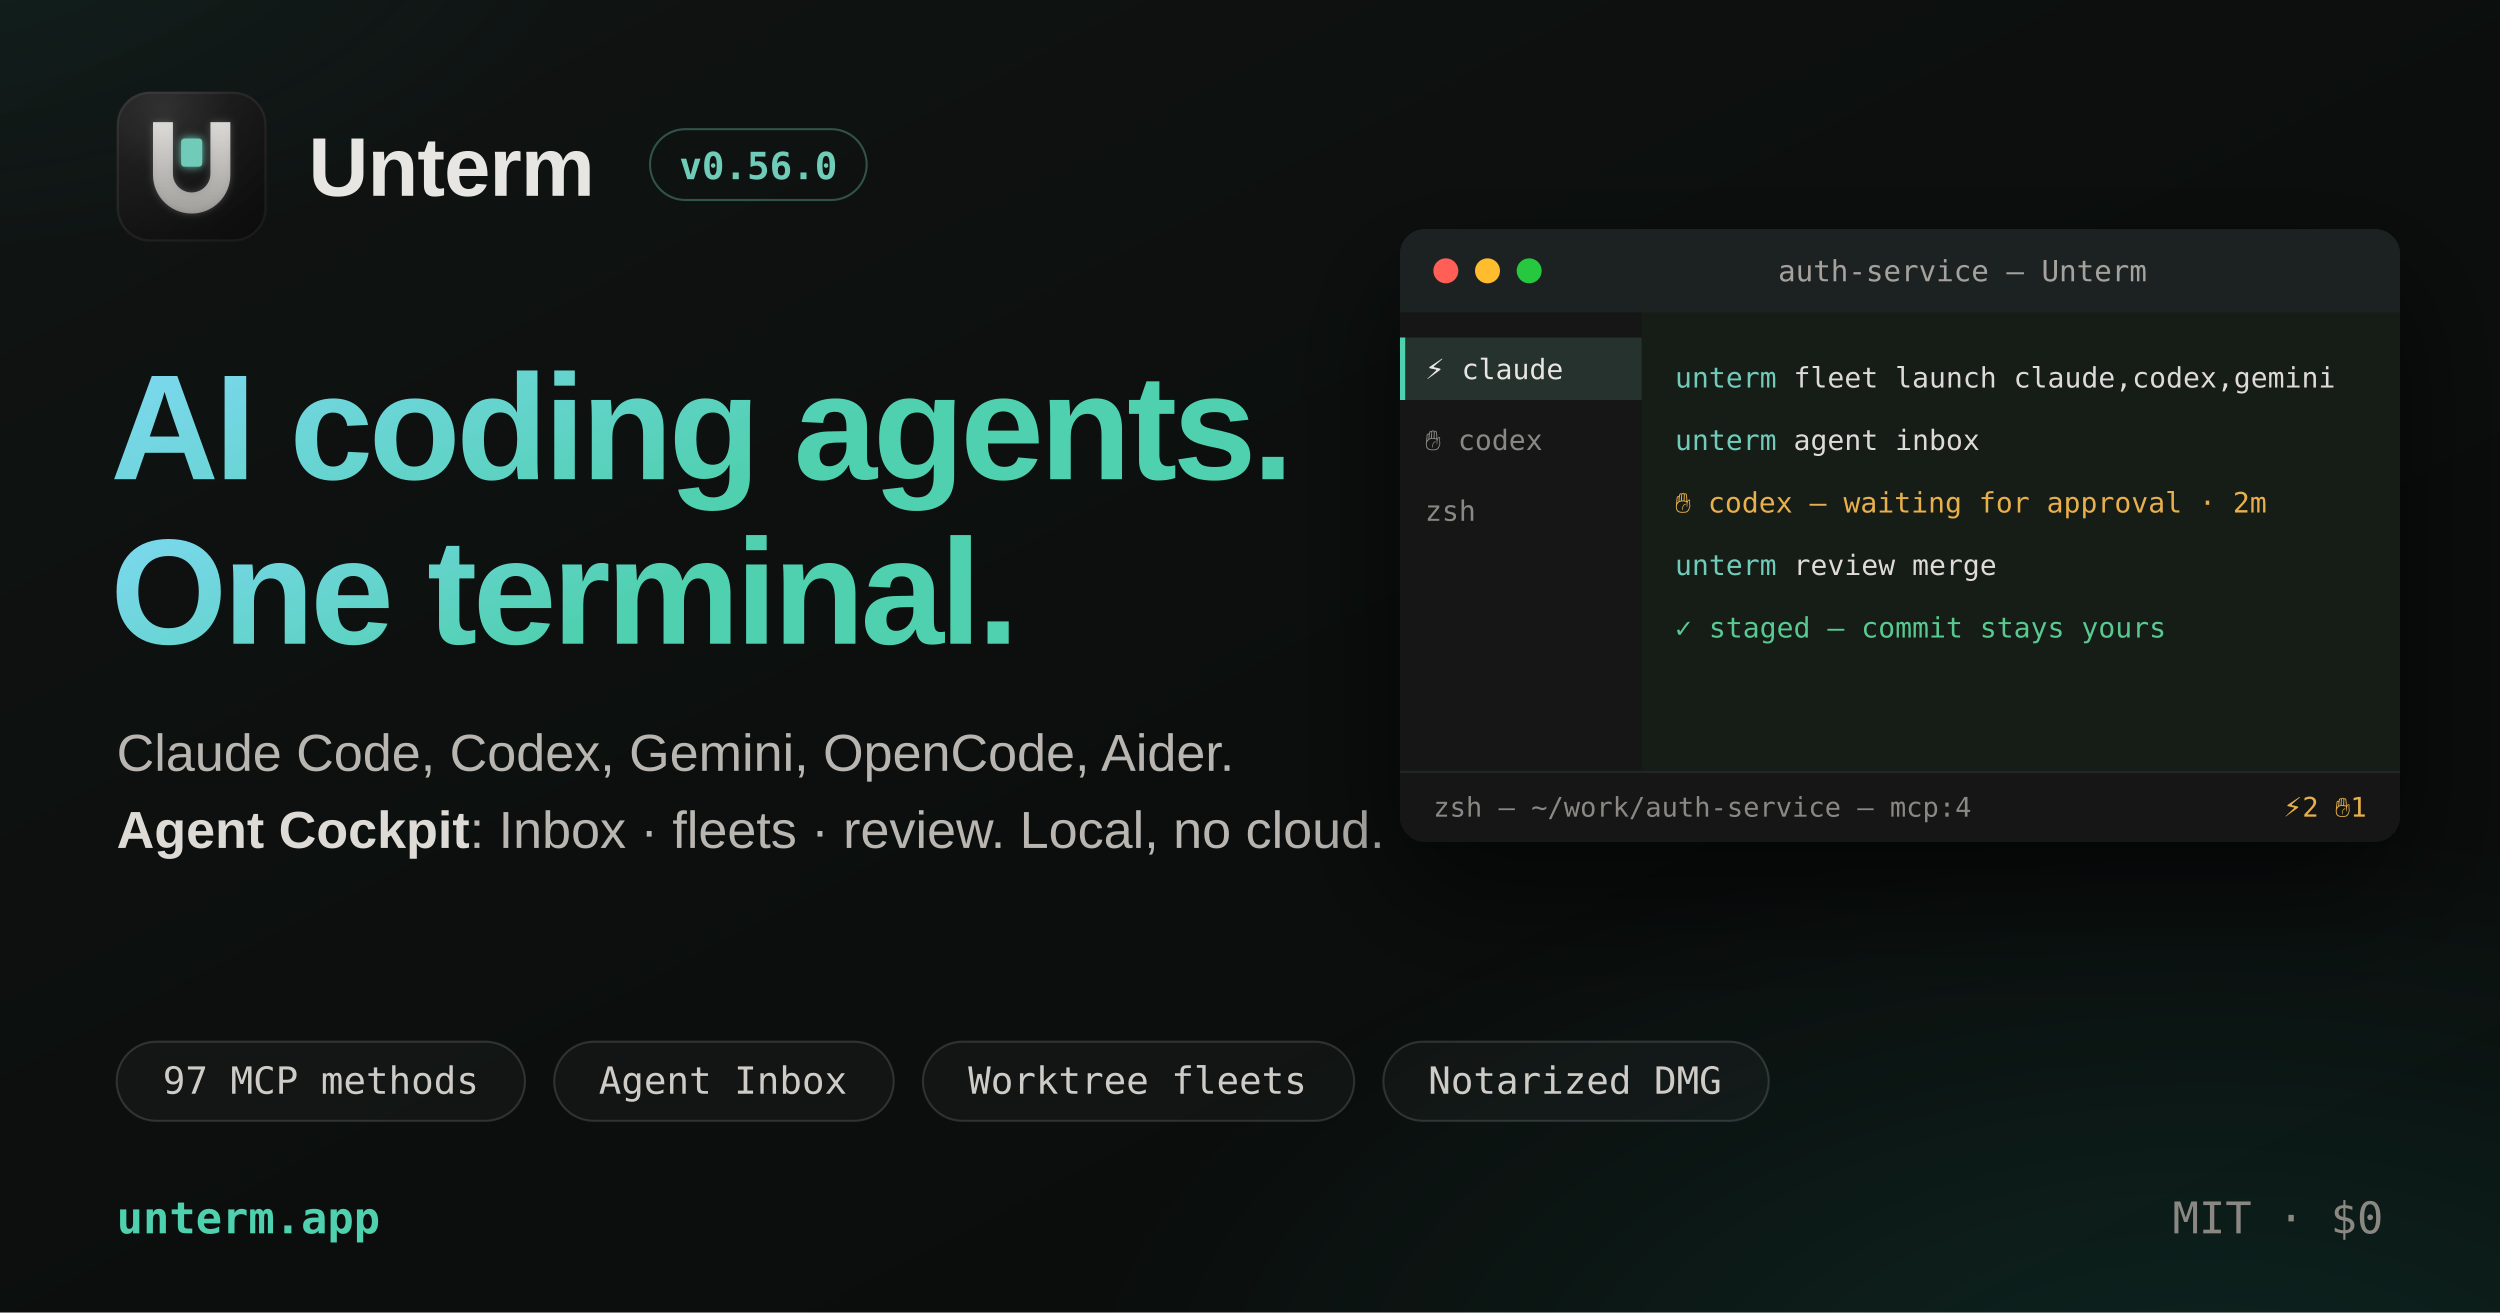
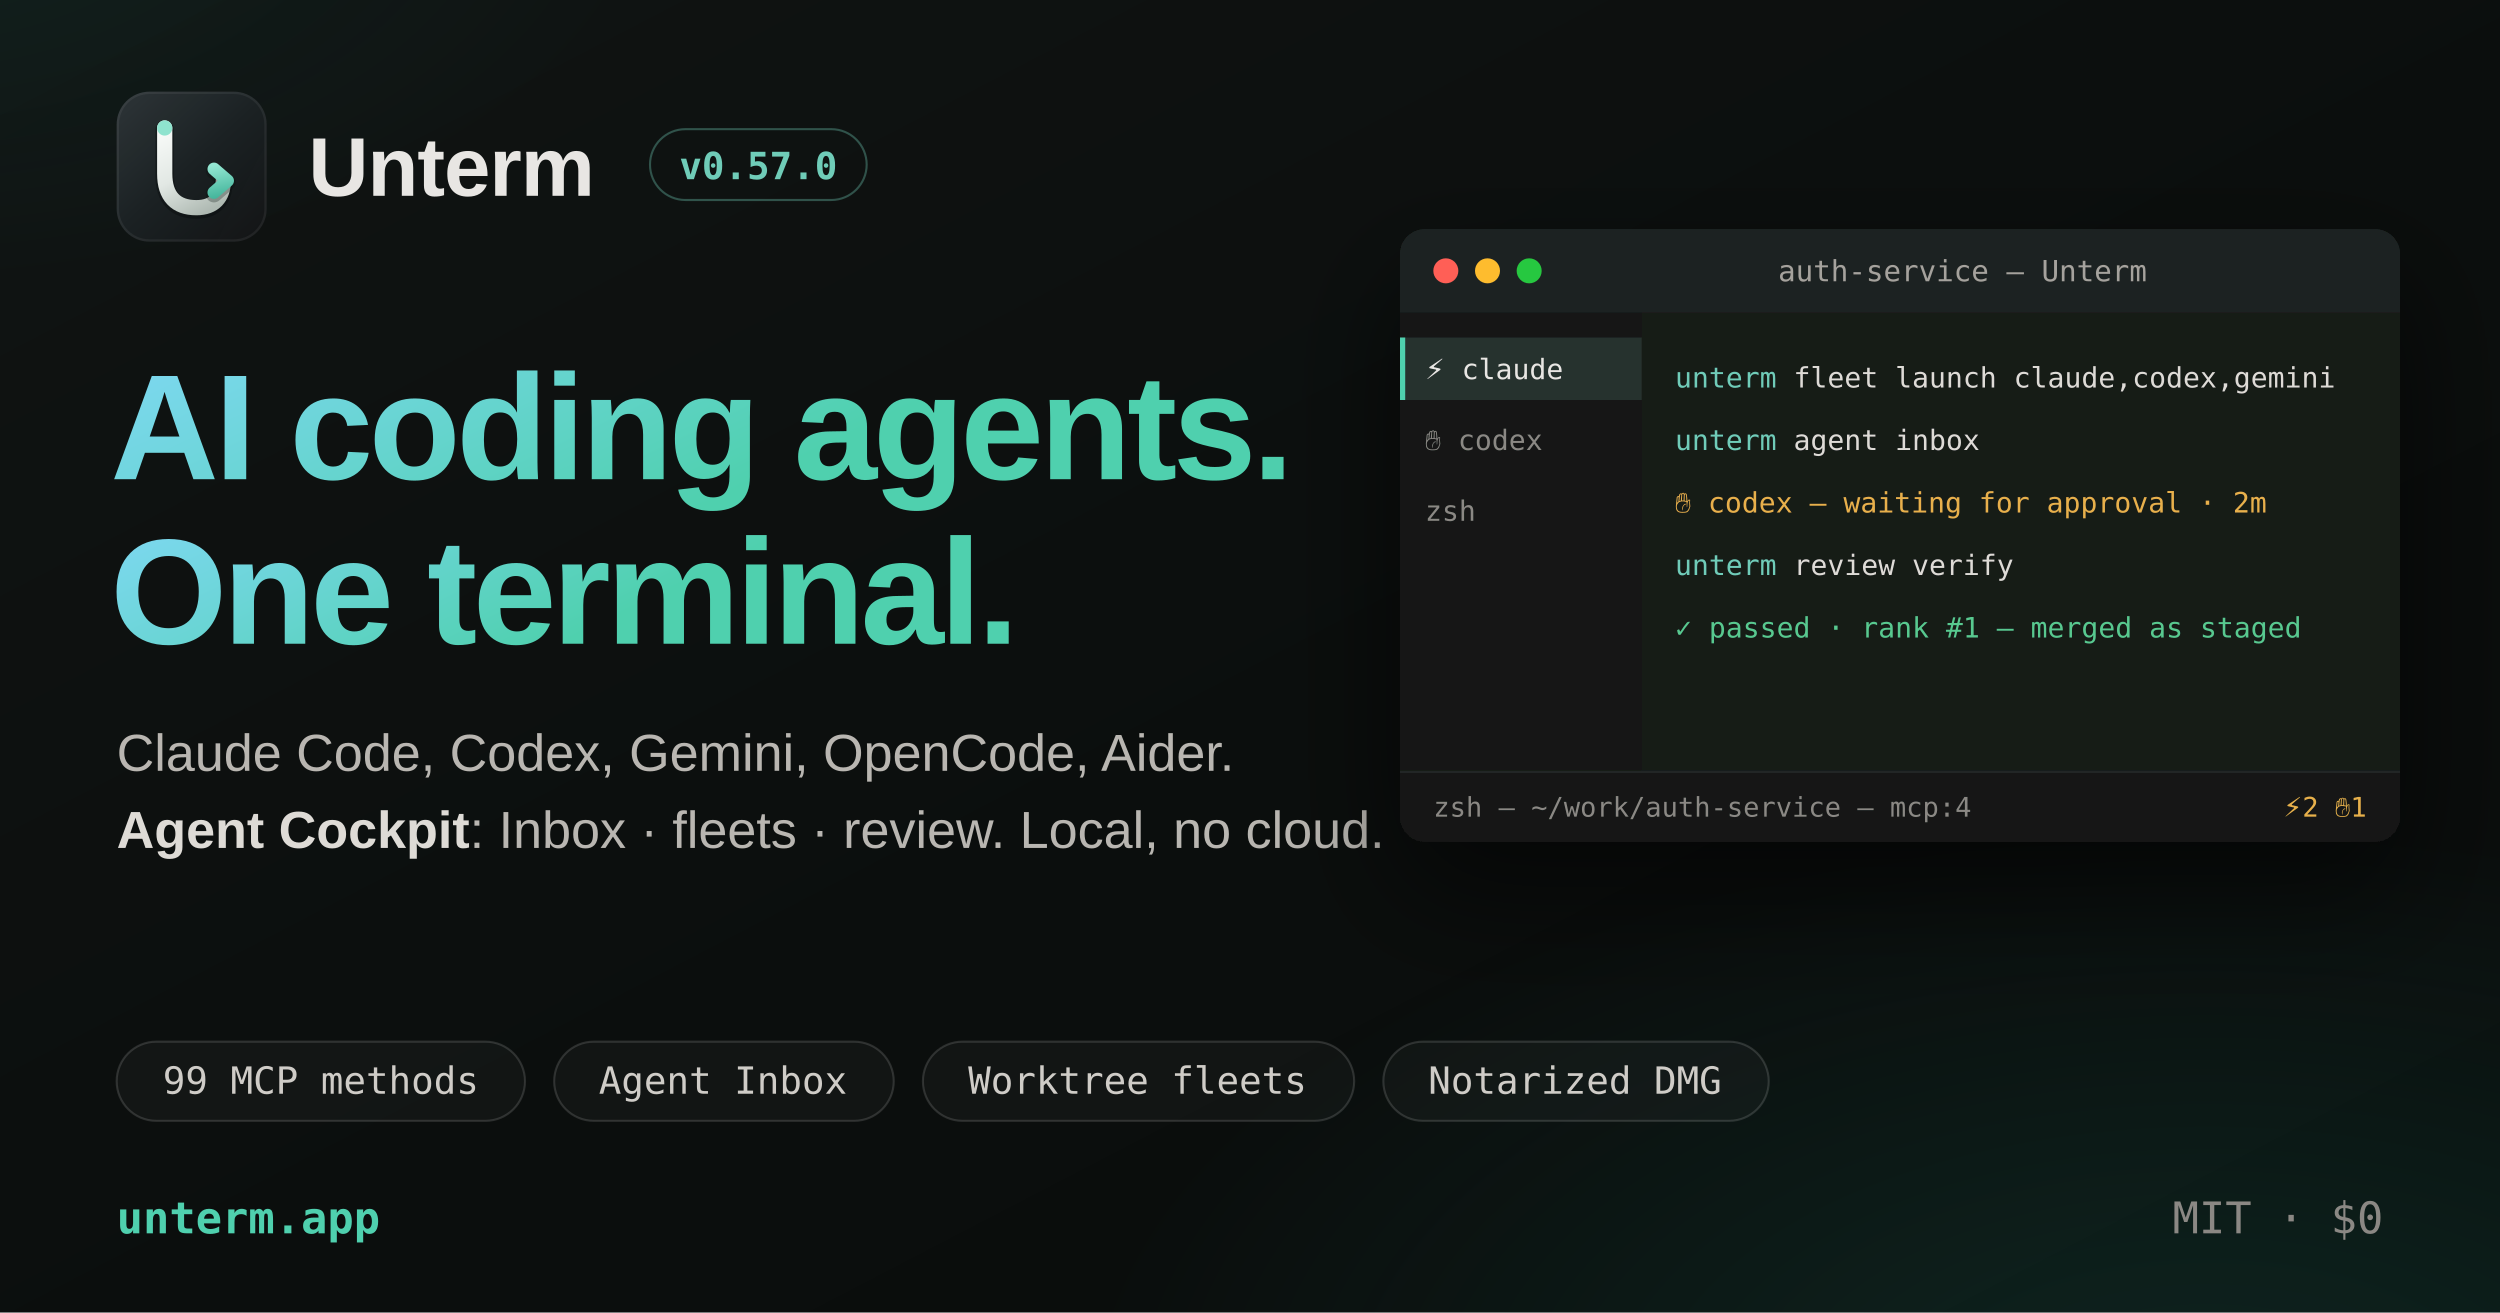
<svg xmlns="http://www.w3.org/2000/svg" width="1200" height="630" viewBox="0 0 1200 630">
  <defs>
    <linearGradient id="bg" x1="0" y1="0" x2="1" y2="1">
      <stop offset="0" stop-color="#101413" />
      <stop offset="0.55" stop-color="#0b0e0d" />
      <stop offset="1" stop-color="#090c0b" />
    </linearGradient>
    <radialGradient id="glowBR" cx="0.88" cy="1.08" r="0.75">
      <stop offset="0" stop-color="#26a68d" stop-opacity="0.16" />
      <stop offset="0.6" stop-color="#26a68d" stop-opacity="0" />
    </radialGradient>
    <radialGradient id="glowTL" cx="-0.05" cy="-0.10" r="0.58">
      <stop offset="0" stop-color="#26a68d" stop-opacity="0.10" />
      <stop offset="0.55" stop-color="#26a68d" stop-opacity="0" />
    </radialGradient>
    <linearGradient id="head" x1="0" y1="0" x2="1" y2="0.25">
      <stop offset="0" stop-color="#7dd8f0" />
      <stop offset="0.7" stop-color="#4fd0ae" />
    </linearGradient>
-     <linearGradient id="tileV3" x1="0" y1="0" x2="0.85" y2="1">
-       <stop offset="0" stop-color="#1d1d1d" />
-       <stop offset="0.55" stop-color="#141414" />
-       <stop offset="1" stop-color="#0d0d0d" />
+     <linearGradient id="tile" x1="7" y1="5" x2="58" y2="61" gradientUnits="userSpaceOnUse">
+       <stop stop-color="#20282B" />
+       <stop offset=".48" stop-color="#111719" />
+       <stop offset="1" stop-color="#080B0C" />
    </linearGradient>
-     <radialGradient id="topLightV3" cx="0.32" cy="0.12" r="0.85">
-       <stop offset="0" stop-color="#ffffff" stop-opacity="0.10" />
-       <stop offset="0.55" stop-color="#ffffff" stop-opacity="0.02" />
-       <stop offset="1" stop-color="#ffffff" stop-opacity="0" />
+     <radialGradient id="ambient" cx="0" cy="0" r="1" gradientTransform="translate(17 8) rotate(48) scale(57)">
+       <stop stop-color="#FFFFFF" stop-opacity=".09" />
+       <stop offset=".52" stop-color="#FFFFFF" stop-opacity=".015" />
+       <stop offset="1" stop-color="#FFFFFF" stop-opacity="0" />
    </radialGradient>
-     <linearGradient id="uShadeV3" x1="0" y1="0" x2="0" y2="1">
-       <stop offset="0" stop-color="#f4f2ee" stop-opacity="0.85" />
-       <stop offset="1" stop-color="#d9d6d0" stop-opacity="0.62" />
+     <linearGradient id="metal" x1="20" y1="14" x2="39" y2="51" gradientUnits="userSpaceOnUse">
+       <stop stop-color="#FAFCFA" />
+       <stop offset=".55" stop-color="#E2E8E4" />
+       <stop offset="1" stop-color="#AEB9B2" />
    </linearGradient>
-     <filter id="uHaze" x="-30%" y="-30%" width="160%" height="160%">
-       <feGaussianBlur stdDeviation="1.6" />
-     </filter>
-     <filter id="cursorGlowV3" x="-50%" y="-50%" width="200%" height="200%">
-       <feGaussianBlur stdDeviation="1.8" result="blur" />
-       <feMerge>
-         <feMergeNode in="blur" />
-         <feMergeNode in="SourceGraphic" />
-       </feMerge>
-     </filter>
+     <linearGradient id="jade" x1="43" y1="31" x2="46" y2="45" gradientUnits="userSpaceOnUse">
+       <stop stop-color="#94E7D3" />
+       <stop offset="1" stop-color="#42B49A" />
+     </linearGradient>
    <filter id="termShadow" x="-20%" y="-15%" width="140%" height="140%">
      <feDropShadow dx="0" dy="24" stdDeviation="30" flood-color="#000000" flood-opacity="0.6" />
    </filter>
    <clipPath id="termClip">
      <rect width="480" height="294" rx="12" />
    </clipPath>
  </defs>
  <rect width="1200" height="630" fill="url(#bg)" />
  <rect width="1200" height="630" fill="url(#glowBR)" />
  <rect width="1200" height="630" fill="url(#glowTL)" />
  <g transform="translate(56,44) scale(1.125)">
-     <rect width="64" height="64" rx="14.3" fill="url(#tileV3)" />
-     <rect width="64" height="64" rx="14.3" fill="url(#topLightV3)" />
-     <rect x="0.5" y="0.5" width="63" height="63" rx="13.8" fill="none" stroke="#ffffff" stroke-opacity="0.06" stroke-width="1" />
-     <g filter="url(#uHaze)">
-       <path d="M15.5 13 h8.5 v22 a8 8 0 0 0 16 0 V13 h8.5 v22.5 a16.5 16.5 0 0 1 -33 0 Z" fill="#ffffff" fill-opacity="0.22" />
-     </g>
-     <path d="M15.5 13 h8.5 v22 a8 8 0 0 0 16 0 V13 h8.5 v22.5 a16.5 16.5 0 0 1 -33 0 Z" fill="url(#uShadeV3)" />
-     <g filter="url(#cursorGlowV3)">
-       <rect x="27.5" y="20" width="9" height="12" rx="1.4" fill="#6fccb8" />
-     </g>
+     <rect width="64" height="64" rx="14" fill="url(#tile)" />
+     <rect width="64" height="64" rx="14" fill="url(#ambient)" />
+     <rect x=".5" y=".5" width="63" height="63" rx="13.5" fill="none" stroke="#FFFFFF" stroke-opacity=".06" />
+     <path d="M20.5 15.5V35c0 9.7 4.8 14.5 13.5 14.5 7.6 0 11.5-4.5 11.5-11.5" fill="none" stroke="#020505" stroke-opacity=".30" stroke-width="8" stroke-linecap="round" stroke-linejoin="round" transform="translate(0 .75)" />
+     <path d="M20.5 15.5V35c0 9.7 4.8 14.5 13.5 14.5 7.6 0 11.5-4.5 11.5-11.5" fill="none" stroke="url(#metal)" stroke-width="6.5" stroke-linecap="round" stroke-linejoin="round" />
+     <circle cx="20.5" cy="15.5" r="3.25" fill="#8FE3CE" />
+     <path d="m41.5 33 5.8 5-5.8 5" fill="none" stroke="#06110E" stroke-opacity=".28" stroke-width="7" stroke-linecap="round" stroke-linejoin="round" transform="translate(0 .75)" />
+     <path d="m41.5 33 5.8 5-5.8 5" fill="none" stroke="url(#jade)" stroke-width="5.5" stroke-linecap="round" stroke-linejoin="round" />
  </g>
  <text x="148" y="94" font-family="Helvetica Neue, Arial, sans-serif" font-size="40" font-weight="700" fill="#e8e6e3" letter-spacing="-0.5">Unterm</text>
  <rect x="312" y="62" width="104" height="34" rx="17" fill="none" stroke="#6fccb8" stroke-opacity="0.35" />
-   <text x="364" y="86" text-anchor="middle" font-family="Menlo, monospace" font-size="18" font-weight="600" fill="#6fccb8">v0.56.0</text>
+   <text x="364" y="86" text-anchor="middle" font-family="Menlo, monospace" font-size="18" font-weight="600" fill="#6fccb8">v0.57.0</text>
  <text x="53" y="230" font-family="Helvetica Neue, Arial, sans-serif" font-size="72" font-weight="800" letter-spacing="-2" fill="url(#head)">AI coding agents.</text>
  <text x="53" y="309" font-family="Helvetica Neue, Arial, sans-serif" font-size="72" font-weight="800" letter-spacing="-2" fill="url(#head)">One terminal.</text>
  <text x="56" y="370" font-family="Helvetica Neue, Arial, sans-serif" font-size="25" fill="#b9b6b1">Claude Code, Codex, Gemini, OpenCode, Aider.</text>
  <text x="56" y="407" font-family="Helvetica Neue, Arial, sans-serif" font-size="25" fill="#b9b6b1">
    <tspan font-weight="600" fill="#dedbd6">Agent Cockpit</tspan>: Inbox · fleets · review. Local, no cloud.</text>
  <g font-family="Menlo, monospace" font-size="18" fill="#cfccc7">
    <rect x="56" y="500" width="196" height="38" rx="19" fill="#ffffff" fill-opacity="0.03" stroke="#ffffff" stroke-opacity="0.14" />
-     <text x="154" y="525" text-anchor="middle">97 MCP methods</text>
+     <text x="154" y="525" text-anchor="middle">99 MCP methods</text>
    <rect x="266" y="500" width="163" height="38" rx="19" fill="#ffffff" fill-opacity="0.03" stroke="#ffffff" stroke-opacity="0.14" />
    <text x="347" y="525" text-anchor="middle">Agent Inbox</text>
    <rect x="443" y="500" width="207" height="38" rx="19" fill="#ffffff" fill-opacity="0.03" stroke="#ffffff" stroke-opacity="0.14" />
    <text x="546" y="525" text-anchor="middle">Worktree fleets</text>
    <rect x="664" y="500" width="185" height="38" rx="19" fill="#ffffff" fill-opacity="0.03" stroke="#ffffff" stroke-opacity="0.14" />
    <text x="756" y="525" text-anchor="middle">Notarized DMG</text>
  </g>
  <text x="56" y="592" font-family="Menlo, monospace" font-size="21" font-weight="700" fill="#4fd0ae">unterm.app</text>
  <text x="1144" y="592" text-anchor="end" font-family="Menlo, monospace" font-size="21" fill="#8b8884">MIT · $0</text>
  <g transform="translate(672,110)" filter="url(#termShadow)">
    <rect width="480" height="294" rx="12" fill="#161a19" />
    <g clip-path="url(#termClip)">
      <rect width="480" height="40" fill="#1f2423" />
      <circle cx="22" cy="20" r="6" fill="#ff5f57" />
      <circle cx="42" cy="20" r="6" fill="#febc2e" />
      <circle cx="62" cy="20" r="6" fill="#28c840" />
      <text x="270" y="25" text-anchor="middle" font-family="Menlo, monospace" font-size="14" fill="#a5a29d">auth-service — Unterm</text>
      <rect y="40" width="116" height="220" fill="#131716" />
      <rect y="52" width="116" height="30" fill="#26312e" />
      <rect y="52" width="2.5" height="30" fill="#4fd0ae" />
      <g font-family="Menlo, monospace" font-size="13.5">
        <text x="12" y="72" fill="#e8e6e3">⚡ claude</text>
        <text x="12" y="106" fill="#8b8884">✋ codex</text>
        <text x="12" y="140" fill="#8b8884">zsh</text>
        <text x="132" y="76" fill="#6fccb8">unterm <tspan fill="#dedbd6">fleet launch claude,codex,gemini</tspan>
        </text>
        <text x="132" y="106" fill="#6fccb8">unterm <tspan fill="#dedbd6">agent inbox</tspan>
        </text>
        <text x="132" y="136" fill="#e8b04b">✋ codex — waiting for approval · 2m</text>
-         <text x="132" y="166" fill="#6fccb8">unterm <tspan fill="#dedbd6">review merge</tspan>
+         <text x="132" y="166" fill="#6fccb8">unterm <tspan fill="#dedbd6">review verify</tspan>
        </text>
-         <text x="132" y="196" fill="#58c98f">✓ staged — commit stays yours</text>
+         <text x="132" y="196" fill="#58c98f">✓ passed · rank #1 — merged as staged</text>
      </g>
      <rect y="260" width="480" height="34" fill="#131716" />
      <rect y="260" width="480" height="1" fill="#ffffff" fill-opacity="0.07" />
      <text x="16" y="282" font-family="Menlo, monospace" font-size="13" fill="#8b8884">zsh — ~/work/auth-service — mcp:4</text>
      <text x="464" y="282" text-anchor="end" font-family="Menlo, monospace" font-size="13" fill="#e8b04b">⚡2 ✋1</text>
    </g>
  </g>
</svg>
